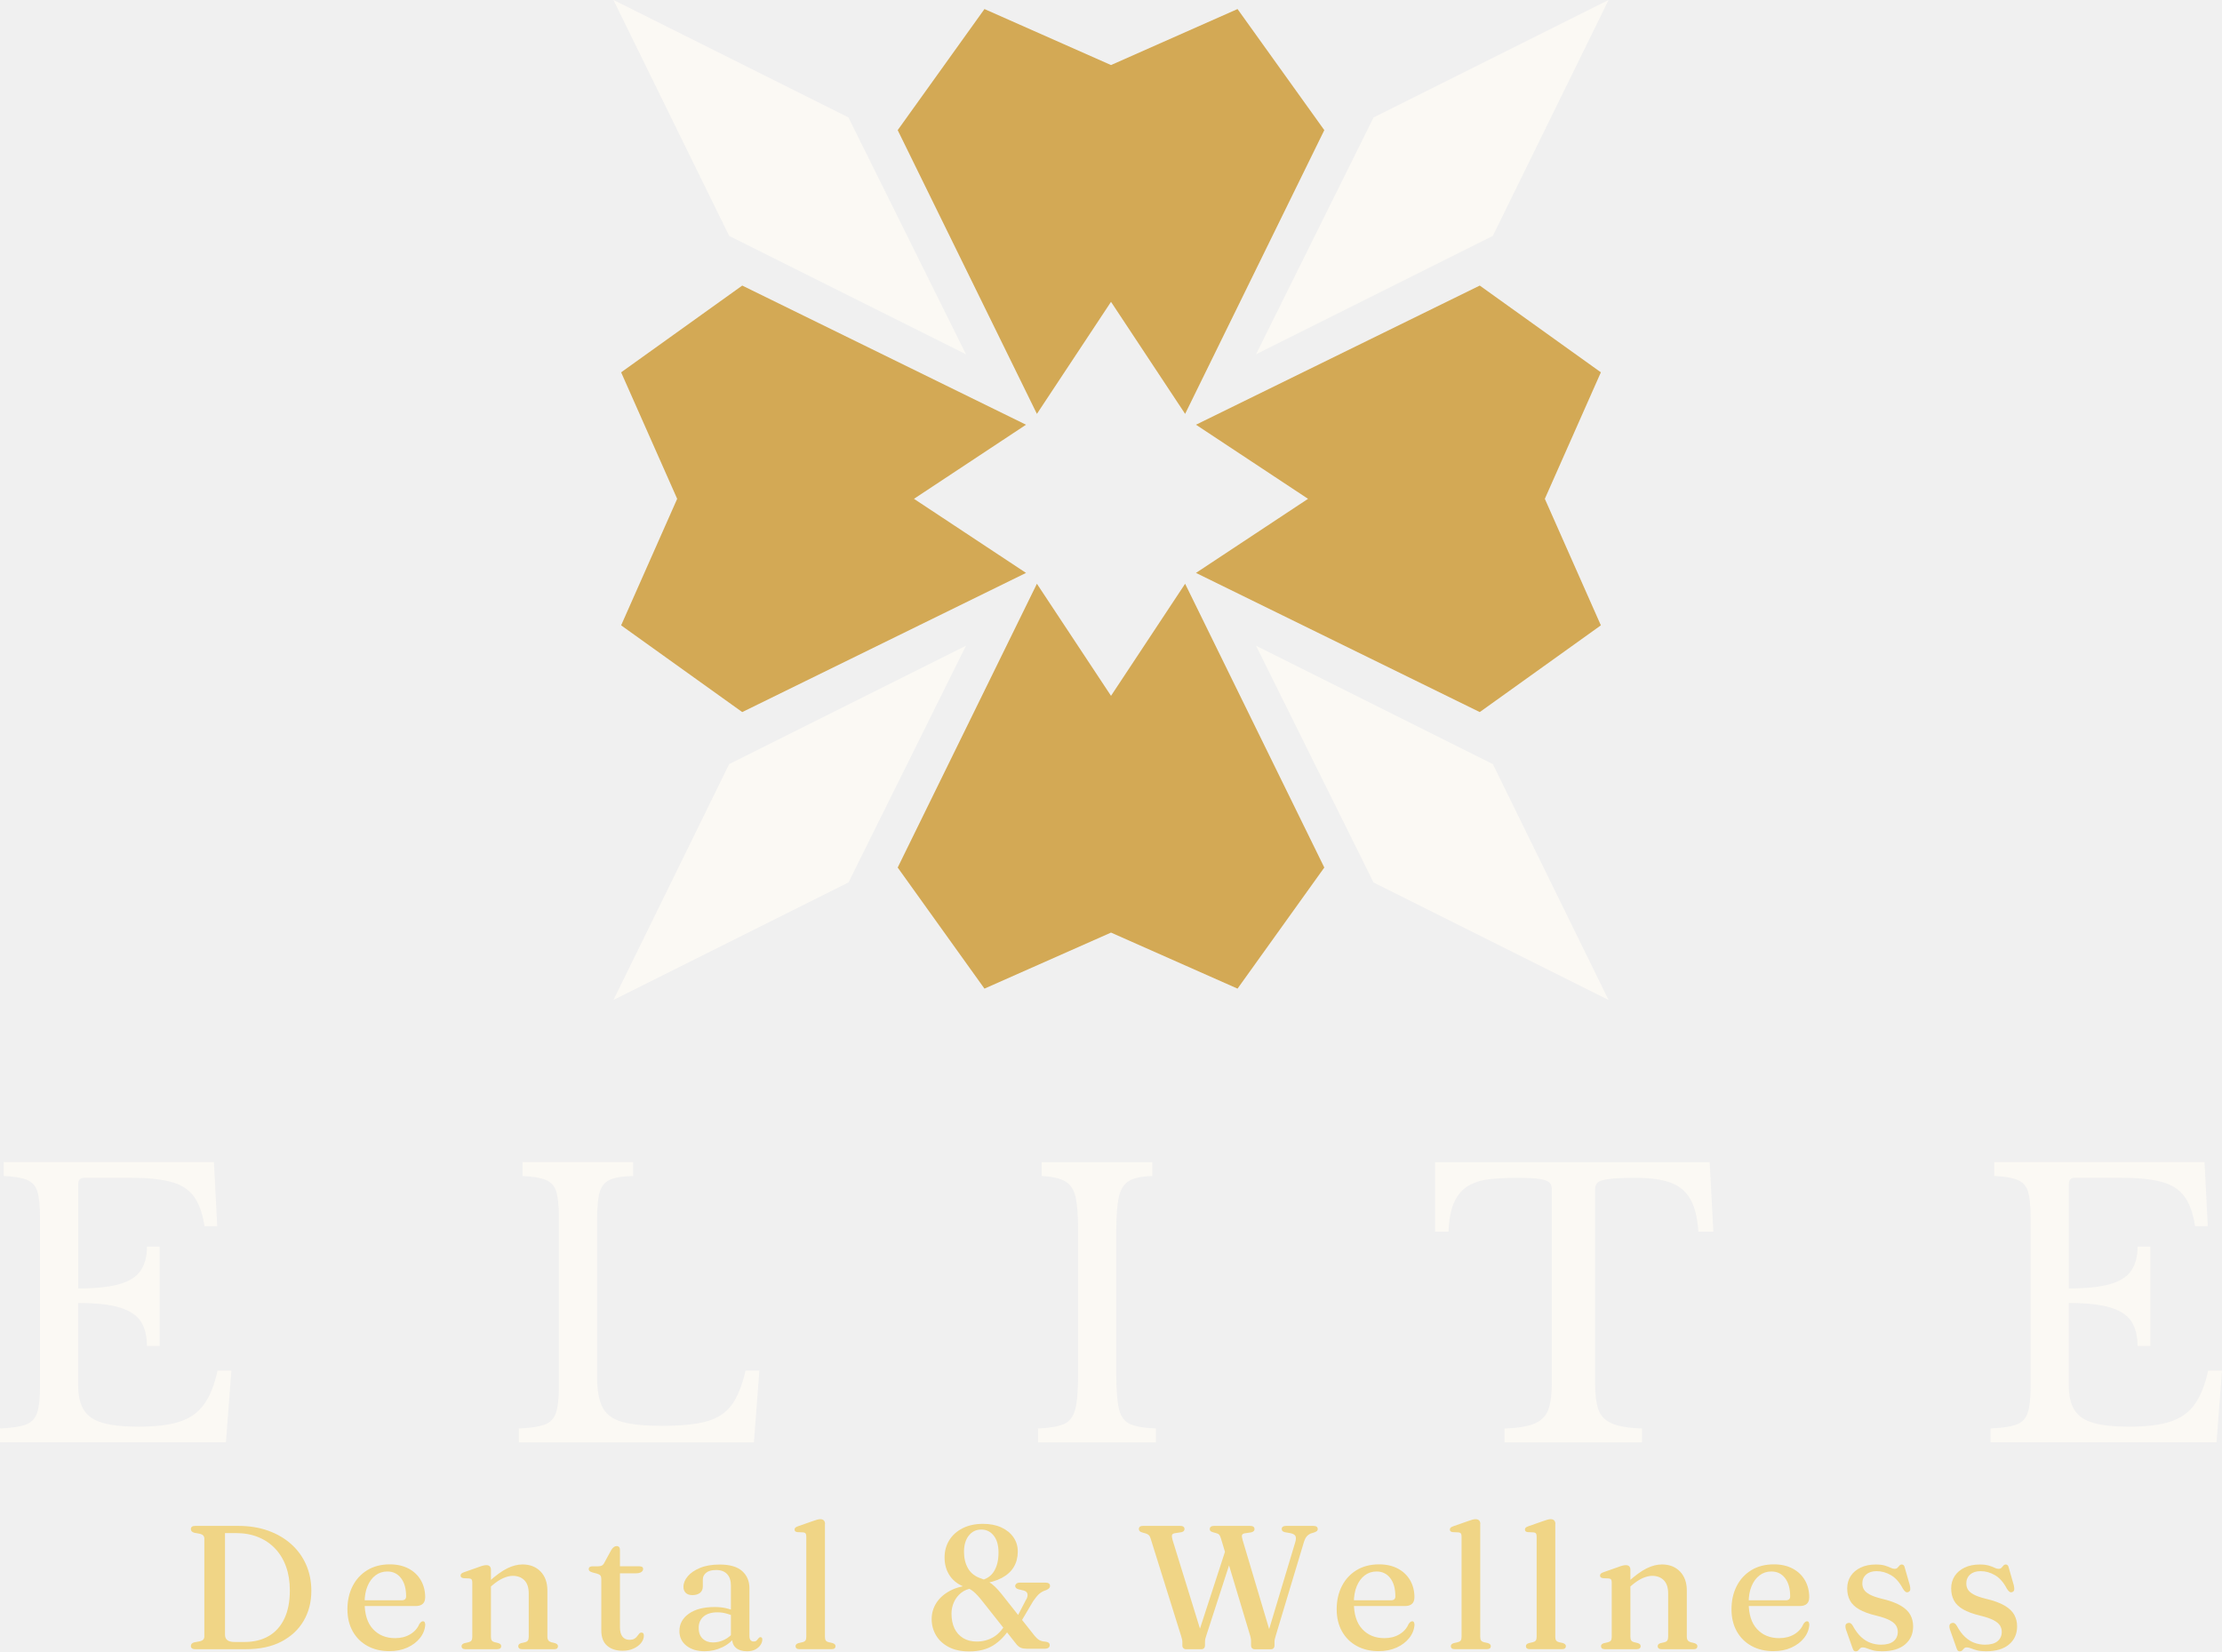
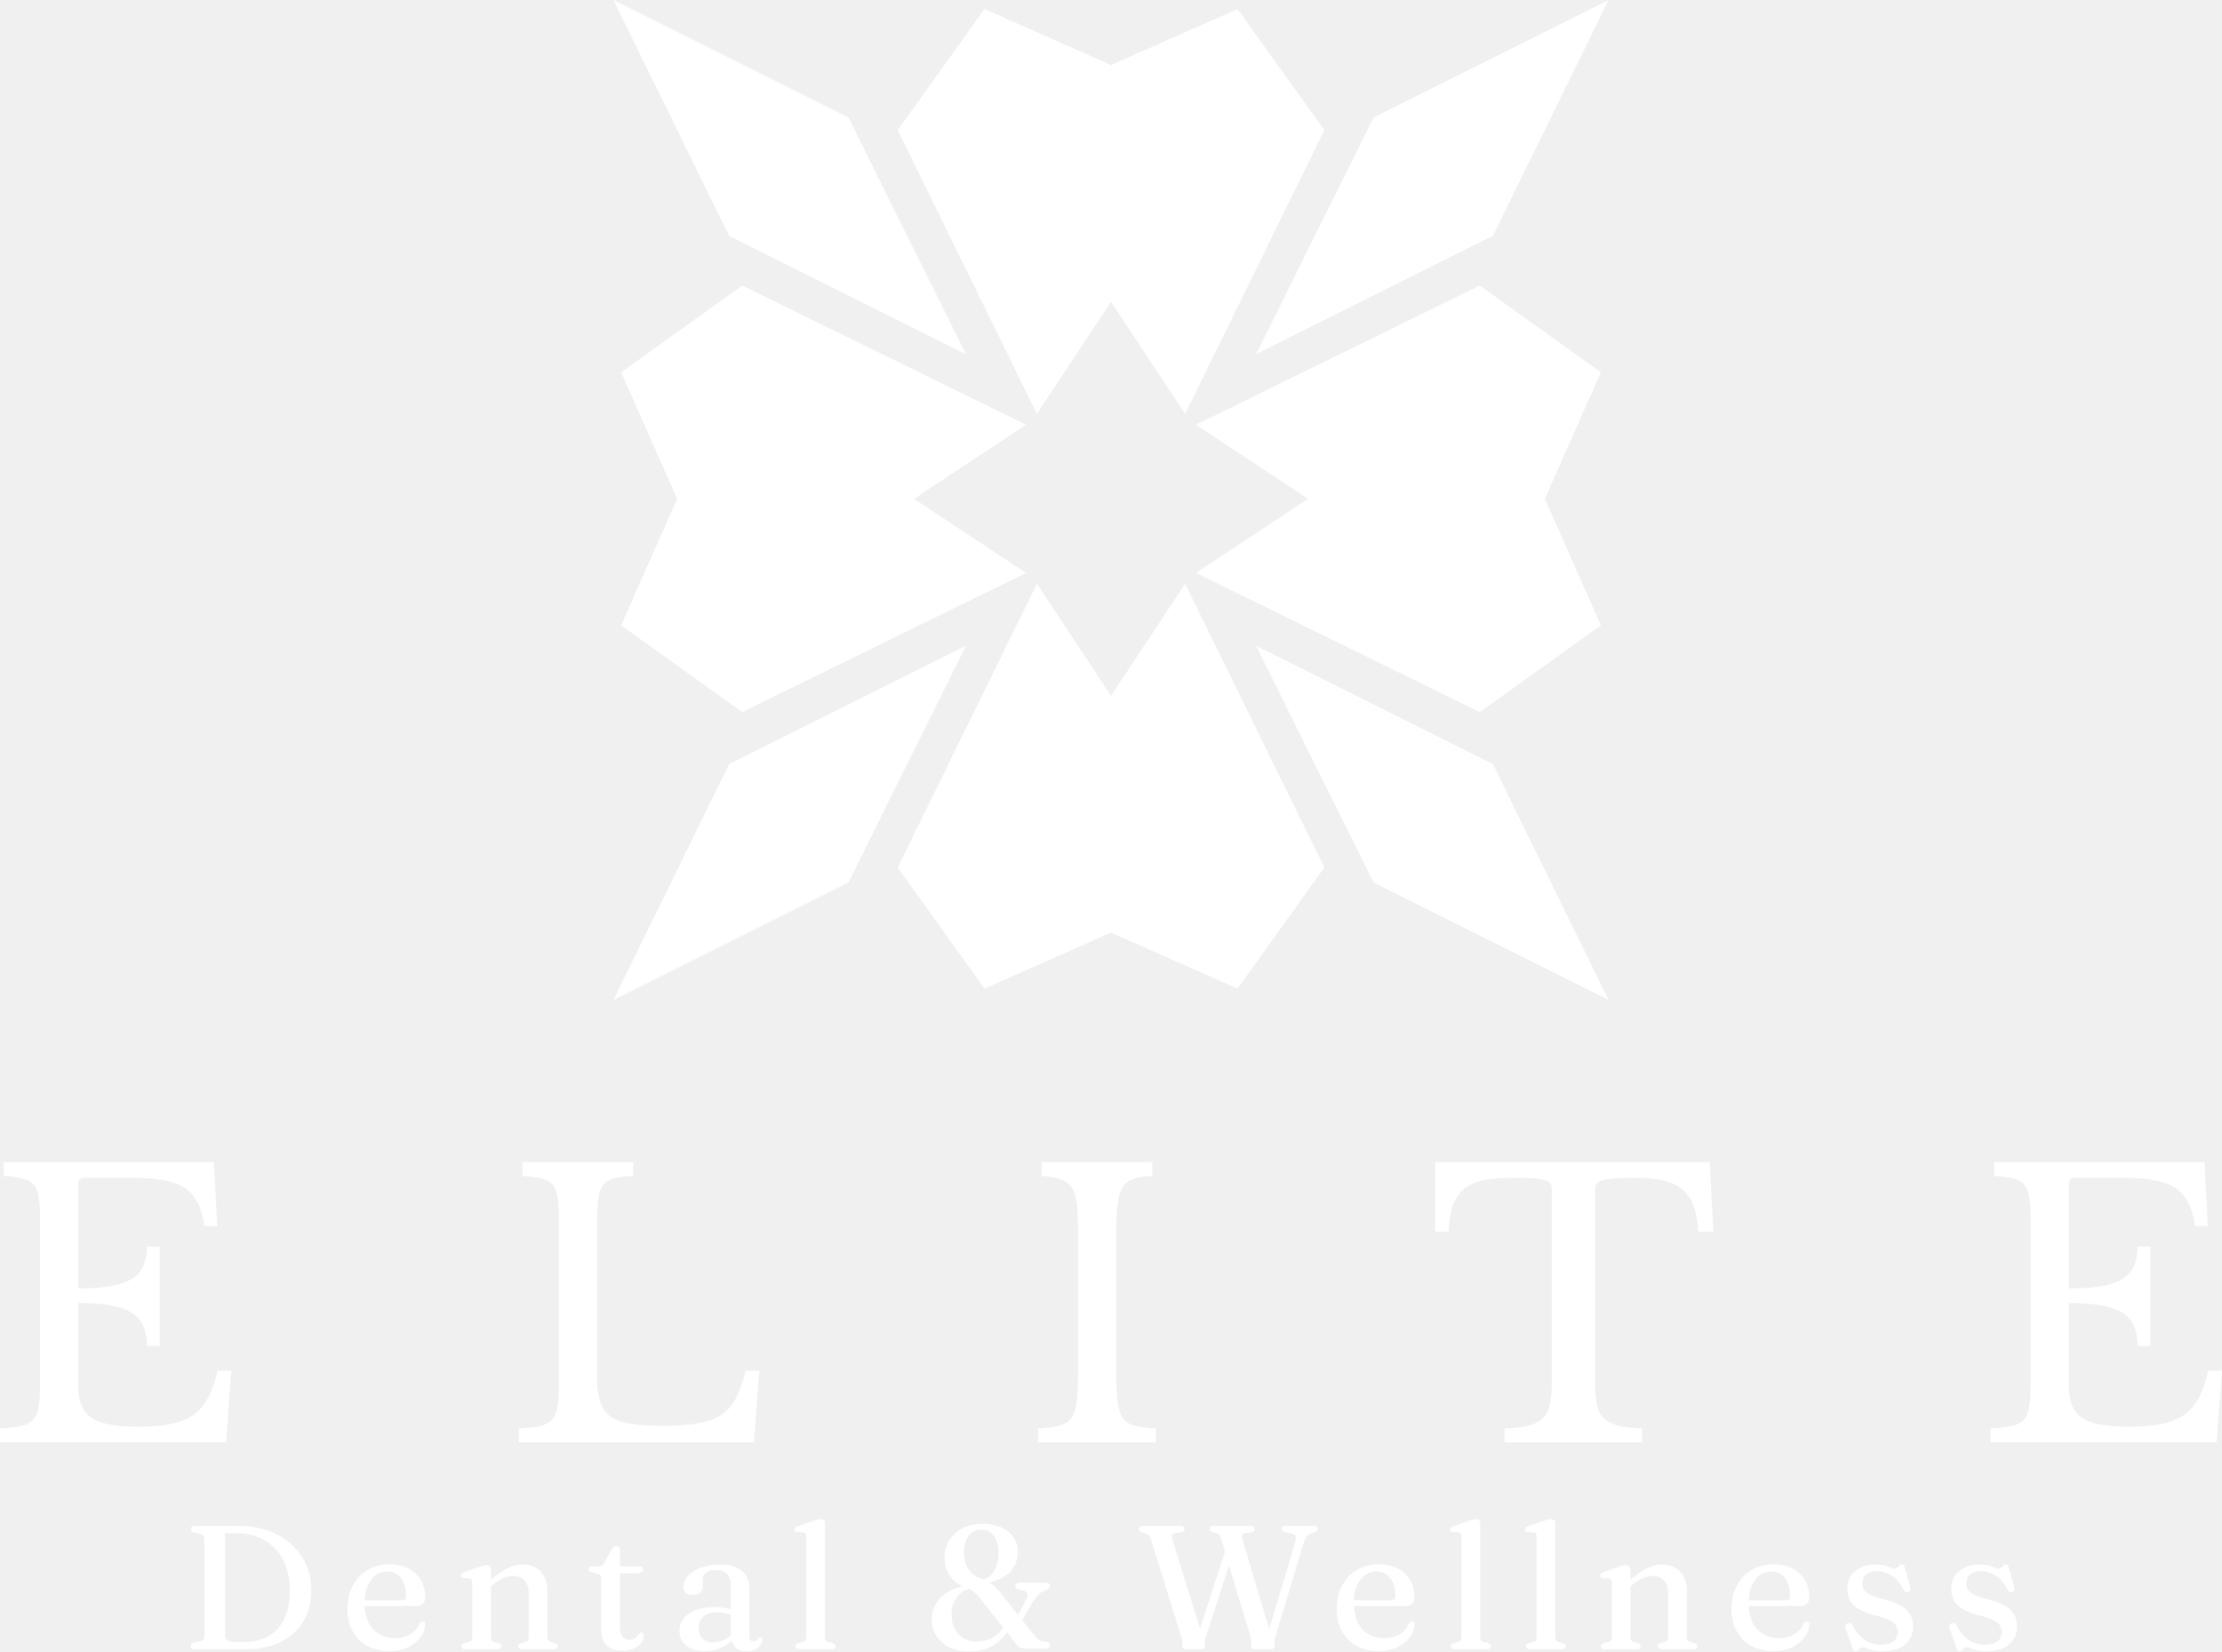
<svg xmlns="http://www.w3.org/2000/svg" id="Layer_2" data-name="Layer 2" viewBox="0 0 719.55 534.87">
  <defs>
    <style>
      .cls-1 {
-         fill: #D3A955;
+         fill: #FFFFFF;
      }

      .cls-2 {
-         fill: #FBF9F4;
+         fill: #FFFFFF;
      }

      .cls-3 {
-         fill: #F0D586;
+         fill: #FFFFFF;
      }
    </style>
  </defs>
  <g id="Layer_1-2" data-name="Layer 1">
    <g>
      <g>
        <g>
          <polygon class="cls-1" points="359.78 97.76 383.78 134.05 428.85 42.15 400.75 2.93 359.78 21.07 318.8 2.93 290.7 42.15 335.78 134.05 359.78 97.76" />
          <polygon class="cls-1" points="359.78 225.37 335.78 189.07 290.7 280.98 318.8 320.2 359.78 302.05 400.75 320.2 428.85 280.98 383.78 189.07 359.78 225.37" />
          <polygon class="cls-1" points="518.41 120.59 479.19 92.49 387.29 137.56 423.58 161.56 387.29 185.56 479.19 230.63 518.41 202.54 500.26 161.56 518.41 120.59" />
          <polygon class="cls-1" points="295.97 161.56 332.26 137.56 240.36 92.49 201.14 120.59 219.29 161.56 201.14 202.54 240.36 230.63 332.26 185.56 295.97 161.56" />
        </g>
        <g>
          <polygon class="cls-2" points="274.75 38.05 312.8 114.73 236.12 76.39 198.65 0 274.75 38.05" />
          <polygon class="cls-2" points="444.8 38.05 406.75 114.73 483.43 76.39 520.9 0 444.8 38.05" />
        </g>
        <g>
          <polygon class="cls-2" points="444.8 285.83 406.75 209.15 483.43 247.49 520.9 323.88 444.8 285.83" />
          <polygon class="cls-2" points="274.75 285.83 312.8 209.15 236.12 247.49 198.65 323.88 274.75 285.83" />
        </g>
      </g>
      <g>
        <g>
          <path class="cls-2" d="M25.33,383.49v33.82c5.66,0,10.11-.47,13.37-1.41,3.26-.94,5.56-2.42,6.89-4.42,1.33-2,2-4.57,2-7.72h4.12v32.17h-4.12c0-3.14-.63-5.73-1.89-7.78-1.26-2.04-3.5-3.57-6.72-4.6-3.22-1.02-7.78-1.53-13.67-1.53v26.63c0,3.38.61,6.05,1.83,8.01,1.22,1.96,3.24,3.36,6.07,4.18,2.83.82,6.72,1.24,11.67,1.24,5.58,0,10.03-.55,13.37-1.65,3.34-1.1,5.95-2.96,7.84-5.6,1.89-2.63,3.34-6.26,4.36-10.9h4.48l-1.77,23.21H0v-4.48c3.69-.16,6.46-.57,8.31-1.24,1.84-.67,3.08-1.94,3.71-3.83.63-1.89.94-4.67.94-8.37v-54.91c0-3.69-.28-6.46-.82-8.31-.55-1.84-1.67-3.12-3.36-3.83-1.69-.71-4.22-1.14-7.6-1.3v-4.48h68.1l1.06,20.74h-4.12c-.63-4.16-1.79-7.38-3.48-9.66-1.69-2.28-4.18-3.85-7.48-4.71-3.3-.86-7.62-1.3-12.96-1.3h-14.96c-1.34,0-2,.67-2,2Z" />
          <path class="cls-2" d="M244.13,467.15h-76.11v-4.48c3.69-.16,6.46-.57,8.31-1.24,1.84-.67,3.08-1.94,3.71-3.83.63-1.89.94-4.67.94-8.37v-54.91c0-3.69-.28-6.46-.82-8.31-.55-1.84-1.67-3.12-3.36-3.83-1.69-.71-4.22-1.14-7.6-1.3v-4.48h35.82v4.48c-3.38.08-5.89.49-7.54,1.24-1.65.75-2.75,2.1-3.3,4.06-.55,1.96-.83,4.95-.83,8.95v50.78c0,4.4.61,7.74,1.83,10.01,1.22,2.28,3.36,3.83,6.42,4.65,3.06.82,7.31,1.24,12.73,1.24,6.05,0,10.84-.47,14.37-1.41s6.26-2.71,8.19-5.3c1.92-2.59,3.44-6.32,4.54-11.19h4.48l-1.77,23.21Z" />
          <path class="cls-2" d="M336.15,467.15v-4.48c3.69-.16,6.46-.63,8.31-1.41,1.84-.78,3.08-2.36,3.71-4.71.63-2.36.94-5.97.94-10.84v-47.84c0-4.48-.28-7.89-.82-10.25-.55-2.36-1.67-4.02-3.36-5.01-1.69-.98-4.22-1.55-7.6-1.71v-4.48h35.82v4.48c-3.38.08-5.89.61-7.54,1.59-1.65.98-2.75,2.73-3.3,5.24-.55,2.51-.83,6.17-.83,10.96v46.19c0,5.18.29,9.01.88,11.49.59,2.47,1.81,4.11,3.65,4.89,1.84.79,4.61,1.26,8.31,1.41v4.48h-38.18Z" />
          <path class="cls-2" d="M553.65,376.42l1.18,22.5h-4.83c-.32-4.55-1.2-8.09-2.65-10.6-1.45-2.51-3.59-4.28-6.42-5.3-2.83-1.02-6.52-1.53-11.08-1.53-3.85,0-6.74.12-8.66.35-1.93.24-3.18.61-3.77,1.12-.59.51-.88,1.24-.88,2.18v63.04c0,3.38.33,6.11,1,8.19.67,2.08,2.1,3.61,4.3,4.6,2.2.98,5.5,1.55,9.9,1.71v4.48h-44.54v-4.48c4.48-.16,7.8-.72,9.96-1.71,2.16-.98,3.59-2.51,4.3-4.6.71-2.08,1.06-4.81,1.06-8.19v-63.04c0-.94-.28-1.67-.82-2.18-.55-.51-1.63-.88-3.24-1.12-1.61-.24-4.11-.35-7.48-.35-3.06,0-5.89.14-8.48.41-2.59.28-4.87.96-6.83,2.06-1.96,1.1-3.52,2.83-4.65,5.18-1.14,2.36-1.79,5.62-1.94,9.78h-4.36v-22.5h88.96Z" />
          <path class="cls-2" d="M669.95,383.49v33.82c5.66,0,10.11-.47,13.37-1.41,3.26-.94,5.56-2.42,6.89-4.42,1.33-2,2-4.57,2-7.72h4.12v32.17h-4.12c0-3.14-.63-5.73-1.89-7.78-1.26-2.04-3.5-3.57-6.72-4.6-3.22-1.02-7.78-1.53-13.67-1.53v26.63c0,3.38.61,6.05,1.83,8.01,1.22,1.96,3.24,3.36,6.07,4.18,2.83.82,6.72,1.24,11.67,1.24,5.58,0,10.03-.55,13.37-1.65,3.34-1.1,5.95-2.96,7.84-5.6,1.89-2.63,3.34-6.26,4.36-10.9h4.48l-1.77,23.21h-73.17v-4.48c3.69-.16,6.46-.57,8.31-1.24,1.84-.67,3.08-1.94,3.71-3.83.63-1.89.94-4.67.94-8.37v-54.91c0-3.69-.28-6.46-.82-8.31-.55-1.84-1.67-3.12-3.36-3.83-1.69-.71-4.22-1.14-7.6-1.3v-4.48h68.1l1.06,20.74h-4.12c-.63-4.16-1.79-7.38-3.48-9.66-1.69-2.28-4.18-3.85-7.48-4.71-3.3-.86-7.62-1.3-12.96-1.3h-14.96c-1.34,0-2,.67-2,2Z" />
        </g>
        <g>
          <path class="cls-3" d="M61.81,533.1c0-.57.36-.96,1.08-1.17l1.85-.34c.48-.12.83-.3,1.07-.56s.36-.59.36-.98v-31.73c0-.4-.12-.73-.36-.99s-.6-.44-1.07-.56l-1.85-.34c-.72-.21-1.08-.6-1.08-1.17,0-.34.11-.6.34-.78.23-.18.58-.27,1.06-.27h13.93c3.56,0,6.79.52,9.69,1.55,2.9,1.04,5.4,2.5,7.49,4.38,2.09,1.88,3.7,4.1,4.82,6.66,1.12,2.56,1.68,5.38,1.68,8.46,0,3.63-.83,6.87-2.5,9.72-1.67,2.84-4.07,5.08-7.22,6.72s-6.97,2.45-11.46,2.45h-16.44c-.48,0-.83-.1-1.06-.29-.23-.19-.34-.45-.34-.77ZM79.22,531.81c3.01,0,5.6-.64,7.79-1.91s3.88-3.15,5.07-5.64c1.19-2.48,1.78-5.53,1.78-9.15,0-2.83-.4-5.39-1.21-7.66-.81-2.27-1.98-4.22-3.51-5.85-1.53-1.63-3.37-2.88-5.52-3.75-2.15-.88-4.57-1.31-7.25-1.31h-3.51v32.87c0,.82.25,1.42.76,1.81.5.39,1.28.59,2.33.59h3.28Z" />
          <path class="cls-3" d="M137.67,517.43c0,.89-.26,1.57-.78,2.04-.52.47-1.29.7-2.3.7h-18.24v-1.86h13.73c.95,0,1.43-.42,1.43-1.25,0-2.53-.55-4.51-1.66-5.94-1.1-1.43-2.58-2.14-4.42-2.14-1.45,0-2.72.41-3.82,1.24-1.1.83-1.97,2-2.6,3.51-.63,1.51-.94,3.29-.94,5.32,0,3.79.91,6.65,2.73,8.6,1.82,1.95,4.2,2.92,7.15,2.92,1.88,0,3.52-.42,4.91-1.26,1.39-.84,2.37-1.95,2.94-3.34.25-.32.45-.55.61-.67.16-.12.35-.19.56-.19.27,0,.46.11.57.34.11.23.17.5.17.8-.11,1.56-.68,2.99-1.71,4.28s-2.39,2.33-4.1,3.1c-1.7.77-3.64,1.15-5.81,1.15-2.68,0-5.05-.56-7.09-1.68-2.05-1.12-3.64-2.7-4.78-4.74-1.14-2.03-1.71-4.42-1.71-7.16s.55-5.26,1.66-7.45,2.68-3.91,4.74-5.18c2.05-1.26,4.5-1.9,7.33-1.9,2.34,0,4.37.46,6.08,1.37,1.71.91,3.03,2.17,3.97,3.78.93,1.61,1.4,3.47,1.4,5.58Z" />
          <path class="cls-3" d="M158.98,508.44v21.72c0,.53.09.93.29,1.18.19.26.48.43.86.53l1.26.31c.61.19.91.51.91.97,0,.67-.45,1-1.34,1h-10.22c-.44,0-.76-.09-.97-.26s-.31-.41-.31-.71c0-.23.08-.43.24-.6.16-.17.41-.3.76-.4l1.34-.31c.38-.1.67-.27.86-.53.19-.26.28-.64.28-1.16v-17.66c0-.44-.07-.75-.21-.94-.14-.19-.39-.3-.73-.34l-1.91-.09c-.34-.06-.59-.16-.73-.3-.14-.14-.21-.32-.21-.53,0-.25.08-.46.24-.63.16-.17.46-.33.9-.48l4.71-1.66c.59-.23,1.08-.39,1.47-.48.39-.1.74-.14,1.04-.14.49,0,.87.13,1.11.4s.37.64.37,1.11ZM158.16,514.52l-1.14-1.14,1.26-1.08c2.28-2.05,4.28-3.5,5.99-4.34,1.71-.84,3.36-1.26,4.94-1.26,2.42,0,4.36.76,5.84,2.28,1.47,1.52,2.21,3.58,2.21,6.16v14.93c0,.55.11.97.33,1.24.22.28.53.47.93.59l1.2.29c.32.1.57.23.73.4.16.17.24.37.24.6,0,.3-.1.54-.3.71s-.53.26-.98.26h-10.24c-.89,0-1.34-.33-1.34-1,0-.46.3-.78.91-.97l1.31-.31c.42-.1.72-.28.9-.57.18-.28.27-.69.27-1.23v-13.98c0-1.9-.47-3.33-1.41-4.28s-2.19-1.43-3.75-1.43c-.95,0-1.98.25-3.1.74-1.11.5-2.3,1.27-3.55,2.34l-1.23,1.06Z" />
          <path class="cls-3" d="M193.4,509.7l-1.48-.4c-.49-.13-.83-.29-1.01-.47s-.27-.38-.27-.61c0-.3.1-.53.31-.68.21-.15.49-.23.86-.23h1.83c.51,0,.93-.08,1.24-.24.31-.16.59-.46.81-.9l2.25-4.14c.29-.46.57-.78.86-.98.29-.2.59-.3.91-.3s.58.11.77.31c.19.21.28.5.28.88v25.14c0,1.31.27,2.31.81,3,.54.68,1.29,1.03,2.24,1.03.7,0,1.25-.12,1.64-.36.39-.24.69-.51.91-.83.22-.31.43-.59.63-.81.2-.23.45-.34.76-.34.25,0,.43.08.56.23.12.15.19.41.19.77,0,.82-.3,1.6-.88,2.34-.59.74-1.4,1.35-2.44,1.83-1.04.48-2.23.71-3.58.71-2.09,0-3.76-.55-5.01-1.64-1.25-1.09-1.87-2.74-1.87-4.95v-16.69c0-.48-.1-.84-.29-1.08s-.53-.44-1.03-.57ZM198.05,509.58v-2.28h8.99c.4,0,.7.07.91.21.21.14.31.37.31.67,0,.4-.2.73-.61,1-.41.27-1.05.4-1.93.4h-7.68Z" />
          <path class="cls-3" d="M220.02,528.22c0-2.26,1.01-4.12,3.04-5.56,2.03-1.45,4.83-2.17,8.4-2.17,1.29,0,2.48.12,3.57.36,1.08.24,2.05.55,2.88.93l-.46,1.57c-.8-.32-1.61-.59-2.44-.81-.83-.22-1.74-.33-2.73-.33-1.88,0-3.36.45-4.42,1.34-1.07.9-1.6,2.12-1.6,3.68s.43,2.72,1.3,3.52c.87.81,1.97,1.21,3.32,1.21,1.27,0,2.5-.29,3.68-.87,1.18-.58,2.2-1.4,3.05-2.47l.6,1.34c-1.12,1.54-2.57,2.74-4.35,3.58s-3.67,1.27-5.66,1.27c-2.42,0-4.39-.59-5.91-1.78-1.52-1.19-2.28-2.79-2.28-4.81ZM237.06,530.61v-.57l-.37-.17v-16.29c0-1.64-.41-2.89-1.24-3.77-.83-.88-2-1.31-3.52-1.31s-2.53.3-3.25.89-1.08,1.3-1.08,2.14v2.25c0,.91-.3,1.62-.9,2.11s-1.43.74-2.5.74c-.93,0-1.65-.24-2.14-.73s-.74-1.13-.74-1.93c0-1.18.46-2.32,1.38-3.42.92-1.1,2.26-2.02,4.01-2.74,1.75-.72,3.87-1.08,6.36-1.08,3.25,0,5.67.7,7.25,2.1,1.58,1.4,2.37,3.27,2.37,5.61v15.44c0,.61.12,1.06.36,1.34.24.29.57.43.98.43.48,0,.81-.11,1.01-.33.2-.22.38-.43.53-.64.1-.11.2-.21.3-.3s.23-.13.39-.13c.21,0,.36.07.46.21.09.14.14.34.14.59,0,.55-.19,1.12-.57,1.7-.38.58-.93,1.07-1.66,1.47-.72.4-1.63.6-2.71.6-1.5,0-2.69-.36-3.55-1.07s-1.3-1.76-1.3-3.13Z" />
          <path class="cls-3" d="M267.14,493.57v36.59c0,.53.09.93.29,1.18.19.26.48.43.86.53l1.28.28c.34.12.59.25.76.41.16.16.24.37.24.61,0,.3-.1.54-.31.71-.21.17-.54.26-1,.26h-10.36c-.44,0-.76-.09-.97-.26s-.31-.41-.31-.71c0-.23.08-.43.24-.6.16-.17.41-.3.76-.4l1.34-.31c.38-.1.67-.27.86-.53.19-.26.28-.64.28-1.16v-32.53c0-.44-.07-.76-.21-.96-.14-.2-.39-.32-.73-.36l-1.91-.09c-.34-.04-.59-.13-.73-.27-.14-.14-.21-.33-.21-.56,0-.25.08-.45.24-.61.16-.16.46-.32.9-.47l4.71-1.65c.63-.23,1.13-.39,1.5-.49.37-.09.69-.14.96-.14.51,0,.9.13,1.16.4.26.27.39.64.39,1.11Z" />
          <path class="cls-3" d="M311.24,515.9c-1,.81-1.77,1.8-2.31,2.98-.54,1.18-.81,2.43-.81,3.74,0,1.86.33,3.47.98,4.82.66,1.35,1.6,2.39,2.83,3.13s2.69,1.1,4.38,1.1c1.94,0,3.7-.46,5.28-1.37,1.58-.91,2.89-2.3,3.94-4.17l1.51,1.23c-1.47,2.34-3.24,4.18-5.32,5.51-2.08,1.33-4.71,2-7.89,2-2.61,0-4.81-.48-6.62-1.43-1.81-.95-3.18-2.22-4.11-3.81s-1.4-3.32-1.4-5.21.5-3.65,1.51-5.24c1.01-1.59,2.48-2.9,4.41-3.94,1.93-1.04,4.3-1.65,7.09-1.84l.14,1.03c-1.41.17-2.61.66-3.61,1.47ZM313.65,497.43c-.99,1.35-1.48,3.07-1.48,5.16s.44,3.9,1.33,5.42c.88,1.52,2.28,2.6,4.18,3.22.91.3,1.72.66,2.43,1.07.7.41,1.38.92,2.03,1.54.65.62,1.35,1.39,2.11,2.33l10.79,13.64c.51.63,1.01,1.08,1.5,1.37.49.28,1.11.46,1.87.51.49.04.87.15,1.13.33s.39.45.39.81c0,.38-.14.67-.43.87-.29.2-.69.3-1.23.3h-5.74c-.76,0-1.4-.1-1.93-.31-.52-.21-1.01-.6-1.47-1.17l-11.04-13.96c-1.1-1.39-2.03-2.4-2.78-3.02-.75-.63-1.53-1.07-2.33-1.31-2.36-.8-4.13-2.05-5.32-3.75-1.19-1.7-1.78-3.72-1.78-6.06,0-2.05.5-3.9,1.51-5.55,1.01-1.64,2.45-2.94,4.32-3.89,1.87-.95,4.09-1.43,6.63-1.43,2.28,0,4.26.39,5.94,1.17s2.98,1.84,3.91,3.18c.93,1.34,1.4,2.88,1.4,4.61,0,1.88-.43,3.55-1.28,4.99-.86,1.45-2.16,2.63-3.91,3.57-1.75.93-3.98,1.58-6.68,1.94l-.34-1.11c2.03-.4,3.54-1.39,4.51-2.98s1.46-3.6,1.46-6.04-.52-4.19-1.55-5.51c-1.04-1.31-2.37-1.97-4.01-1.97-1.75,0-3.12.68-4.11,2.03ZM331.97,518.66c.4-.61.65-1.15.74-1.61.1-.47.05-.86-.14-1.18-.19-.32-.53-.56-1.03-.71l-1.77-.43c-.36-.11-.62-.26-.78-.44-.16-.18-.24-.38-.24-.59,0-.3.13-.57.4-.78.27-.22.61-.33,1.03-.33h8.39c.97,0,1.46.36,1.46,1.08,0,.27-.09.5-.26.7s-.48.4-.91.61c-.91.28-1.67.68-2.25,1.18-.59.5-1.27,1.31-2.03,2.41l-4.28,7.25-1.28-1.46,2.97-5.71Z" />
          <path class="cls-3" d="M396.95,501.76l2.48.83-8.76,27.03c-.13.38-.24.74-.33,1.08s-.13.73-.13,1.17v1.03c0,.4-.1.71-.31.93-.21.22-.49.33-.86.33h-4.91c-.38,0-.68-.11-.91-.33-.23-.22-.34-.53-.34-.93v-1.03c0-.32-.03-.61-.09-.87-.06-.26-.16-.63-.31-1.13l-9.87-31.56c-.15-.49-.34-.86-.57-1.08-.23-.23-.54-.41-.94-.54l-1.28-.37c-.4-.12-.67-.27-.81-.46-.14-.19-.21-.41-.21-.66,0-.3.11-.55.34-.73.23-.18.6-.27,1.11-.27h11.87c.49,0,.86.09,1.1.27s.36.43.36.76c0,.53-.34.88-1.03,1.03l-2.2.34c-.48.1-.75.3-.83.63-.08.32,0,.85.2,1.57l9.73,31.48-2.34,1.74,9.84-30.25ZM415.05,495.26c0-.34.12-.6.37-.78.25-.18.61-.27,1.08-.27h8.76c.53,0,.91.1,1.13.28.22.19.33.44.33.74,0,.25-.07.45-.21.6-.14.15-.44.31-.9.49l-1.17.37c-.53.23-.98.56-1.34,1-.36.44-.68,1.15-.97,2.14l-8.96,29.79c-.15.51-.27.92-.34,1.23-.08.3-.11.65-.11,1.03v1.03c0,.4-.1.71-.31.93-.21.22-.49.33-.86.33h-5.19c-.38,0-.68-.11-.9-.33-.22-.22-.33-.53-.33-.93v-1.03c0-.3,0-.6-.03-.88-.02-.29-.11-.69-.26-1.23l-9.45-31.45c-.19-.61-.38-1.02-.56-1.23s-.44-.36-.78-.46l-1.28-.37c-.4-.11-.67-.25-.81-.41s-.21-.36-.21-.59c0-.34.12-.6.36-.78s.59-.27,1.07-.27h11.61c.49,0,.86.09,1.1.27s.36.44.36.78c0,.27-.09.49-.27.66-.18.17-.46.3-.84.4l-2.14.31c-.44.1-.7.29-.8.57-.1.28-.03.82.2,1.6l9.36,31.42-2,1.51,9.65-32.13c.27-.87.31-1.54.14-2-.17-.46-.68-.79-1.54-1l-1.91-.34c-.38-.1-.65-.22-.8-.39-.15-.16-.23-.37-.23-.61Z" />
          <path class="cls-3" d="M458.02,517.43c0,.89-.26,1.57-.78,2.04-.52.47-1.29.7-2.3.7h-18.24v-1.86h13.73c.95,0,1.43-.42,1.43-1.25,0-2.53-.55-4.51-1.66-5.94-1.1-1.43-2.58-2.14-4.42-2.14-1.45,0-2.72.41-3.82,1.24-1.1.83-1.97,2-2.6,3.51-.63,1.51-.94,3.29-.94,5.32,0,3.79.91,6.65,2.73,8.6,1.82,1.95,4.2,2.92,7.15,2.92,1.88,0,3.52-.42,4.91-1.26,1.39-.84,2.37-1.95,2.94-3.34.25-.32.45-.55.61-.67.16-.12.35-.19.56-.19.27,0,.46.11.57.34.11.23.17.5.17.8-.11,1.56-.68,2.99-1.71,4.28s-2.39,2.33-4.1,3.1c-1.7.77-3.64,1.15-5.81,1.15-2.68,0-5.05-.56-7.09-1.68-2.05-1.12-3.64-2.7-4.78-4.74-1.14-2.03-1.71-4.42-1.71-7.16s.55-5.26,1.66-7.45,2.68-3.91,4.74-5.18c2.05-1.26,4.5-1.9,7.33-1.9,2.34,0,4.37.46,6.08,1.37,1.71.91,3.03,2.17,3.97,3.78.93,1.61,1.4,3.47,1.4,5.58Z" />
          <path class="cls-3" d="M479.34,493.57v36.59c0,.53.09.93.29,1.18.19.26.48.43.86.53l1.28.28c.34.12.59.25.76.41.16.16.24.37.24.61,0,.3-.1.54-.31.71-.21.17-.54.26-1,.26h-10.36c-.44,0-.76-.09-.97-.26s-.31-.41-.31-.71c0-.23.08-.43.24-.6.16-.17.41-.3.76-.4l1.34-.31c.38-.1.67-.27.86-.53.19-.26.28-.64.28-1.16v-32.53c0-.44-.07-.76-.21-.96-.14-.2-.39-.32-.73-.36l-1.91-.09c-.34-.04-.59-.13-.73-.27-.14-.14-.21-.33-.21-.56,0-.25.08-.45.24-.61.16-.16.46-.32.9-.47l4.71-1.65c.63-.23,1.13-.39,1.5-.49.37-.09.69-.14.96-.14.51,0,.9.13,1.16.4.26.27.39.64.39,1.11Z" />
          <path class="cls-3" d="M503.65,493.57v36.59c0,.53.09.93.29,1.18.19.26.48.43.86.53l1.28.28c.34.12.59.25.76.41.16.16.24.37.24.61,0,.3-.1.54-.31.71-.21.17-.54.26-1,.26h-10.36c-.44,0-.76-.09-.97-.26s-.31-.41-.31-.71c0-.23.08-.43.24-.6.16-.17.41-.3.76-.4l1.34-.31c.38-.1.67-.27.86-.53.19-.26.28-.64.28-1.16v-32.53c0-.44-.07-.76-.21-.96-.14-.2-.39-.32-.73-.36l-1.91-.09c-.34-.04-.59-.13-.73-.27-.14-.14-.21-.33-.21-.56,0-.25.08-.45.24-.61.16-.16.46-.32.9-.47l4.71-1.65c.63-.23,1.13-.39,1.5-.49.37-.09.69-.14.96-.14.51,0,.9.13,1.16.4.26.27.39.64.39,1.11Z" />
          <path class="cls-3" d="M527.97,508.44v21.72c0,.53.09.93.29,1.18.19.26.48.43.86.53l1.26.31c.61.19.91.51.91.97,0,.67-.45,1-1.34,1h-10.22c-.44,0-.76-.09-.97-.26s-.31-.41-.31-.71c0-.23.08-.43.24-.6.16-.17.41-.3.76-.4l1.34-.31c.38-.1.67-.27.86-.53.19-.26.28-.64.28-1.16v-17.66c0-.44-.07-.75-.21-.94-.14-.19-.39-.3-.73-.34l-1.91-.09c-.34-.06-.59-.16-.73-.3-.14-.14-.21-.32-.21-.53,0-.25.08-.46.24-.63.16-.17.46-.33.9-.48l4.71-1.66c.59-.23,1.08-.39,1.47-.48.39-.1.74-.14,1.04-.14.49,0,.87.13,1.11.4s.37.64.37,1.11ZM527.14,514.52l-1.14-1.14,1.26-1.08c2.28-2.05,4.28-3.5,5.99-4.34,1.71-.84,3.36-1.26,4.94-1.26,2.42,0,4.36.76,5.84,2.28,1.47,1.52,2.21,3.58,2.21,6.16v14.93c0,.55.11.97.33,1.24.22.28.53.47.93.59l1.2.29c.32.1.57.23.73.4.16.17.24.37.24.6,0,.3-.1.54-.3.71s-.53.26-.98.26h-10.24c-.89,0-1.34-.33-1.34-1,0-.46.3-.78.91-.97l1.31-.31c.42-.1.72-.28.9-.57.18-.28.27-.69.27-1.23v-13.98c0-1.9-.47-3.33-1.41-4.28s-2.19-1.43-3.75-1.43c-.95,0-1.98.25-3.1.74-1.11.5-2.3,1.27-3.55,2.34l-1.23,1.06Z" />
          <path class="cls-3" d="M585.87,517.43c0,.89-.26,1.57-.78,2.04-.52.47-1.29.7-2.3.7h-18.24v-1.86h13.73c.95,0,1.43-.42,1.43-1.25,0-2.53-.55-4.51-1.66-5.94-1.1-1.43-2.58-2.14-4.42-2.14-1.45,0-2.72.41-3.82,1.24-1.1.83-1.97,2-2.6,3.51-.63,1.51-.94,3.29-.94,5.32,0,3.79.91,6.65,2.73,8.6,1.82,1.95,4.2,2.92,7.15,2.92,1.88,0,3.52-.42,4.91-1.26,1.39-.84,2.37-1.95,2.94-3.34.25-.32.45-.55.61-.67.16-.12.35-.19.56-.19.27,0,.46.11.57.34.11.23.17.5.17.8-.11,1.56-.68,2.99-1.71,4.28-1.03,1.29-2.39,2.33-4.1,3.1-1.7.77-3.64,1.15-5.81,1.15-2.68,0-5.05-.56-7.09-1.68-2.05-1.12-3.64-2.7-4.78-4.74-1.14-2.03-1.71-4.42-1.71-7.16s.55-5.26,1.66-7.45c1.1-2.19,2.68-3.91,4.74-5.18,2.05-1.26,4.5-1.9,7.33-1.9,2.34,0,4.37.46,6.08,1.37,1.71.91,3.03,2.17,3.97,3.78.93,1.61,1.4,3.47,1.4,5.58Z" />
          <path class="cls-3" d="M607.7,508.87c-1.43,0-2.55.37-3.38,1.1-.83.73-1.24,1.69-1.24,2.87,0,.74.17,1.4.51,1.98.34.58.96,1.11,1.85,1.6s2.17.94,3.82,1.36c2.64.61,4.71,1.36,6.21,2.24s2.54,1.89,3.15,3.01c.61,1.12.91,2.37.91,3.74,0,2.42-.87,4.36-2.61,5.84-1.74,1.47-4.23,2.21-7.46,2.21-1.18,0-2.15-.1-2.93-.31-.77-.21-1.41-.42-1.93-.63-.51-.21-.97-.31-1.37-.31s-.68.11-.88.33c-.21.22-.41.43-.6.64s-.46.31-.8.31c-.27,0-.48-.08-.63-.24-.15-.16-.3-.45-.43-.87l-2.11-5.96c-.17-.53-.22-.98-.16-1.33.07-.35.28-.59.64-.73.36-.13.68-.13.96.01s.52.39.73.76c.84,1.56,1.75,2.79,2.73,3.7.98.9,2.02,1.55,3.11,1.93,1.09.38,2.21.57,3.35.57,1.81,0,3.16-.38,4.07-1.14.9-.76,1.35-1.77,1.35-3.02,0-.74-.19-1.42-.57-2.04-.38-.62-1.08-1.19-2.08-1.73-1.01-.53-2.44-1.03-4.31-1.48-2.32-.55-4.17-1.23-5.55-2.03-1.38-.8-2.37-1.76-2.97-2.88s-.9-2.43-.9-3.91.38-2.86,1.14-4.02c.76-1.16,1.84-2.07,3.23-2.73,1.39-.66,3.02-.99,4.88-.99,1.2,0,2.17.12,2.93.34.75.23,1.37.46,1.85.7.48.24.92.36,1.3.36.42,0,.74-.12.97-.36.23-.24.44-.47.63-.7.19-.23.45-.34.77-.34.23,0,.42.08.59.24.16.16.28.43.36.81l1.63,5.68c.13.57.18,1.04.14,1.41-.04.37-.25.63-.63.78-.34.13-.65.1-.91-.09-.27-.19-.54-.51-.83-.97-1.08-2.07-2.38-3.54-3.88-4.41s-3.05-1.3-4.65-1.3Z" />
          <path class="cls-3" d="M641.37,508.87c-1.43,0-2.55.37-3.38,1.1-.83.73-1.24,1.69-1.24,2.87,0,.74.17,1.4.51,1.98.34.58.96,1.11,1.85,1.6s2.17.94,3.82,1.36c2.64.61,4.71,1.36,6.21,2.24s2.54,1.89,3.15,3.01c.61,1.12.91,2.37.91,3.74,0,2.42-.87,4.36-2.61,5.84-1.74,1.47-4.23,2.21-7.46,2.21-1.18,0-2.15-.1-2.93-.31-.77-.21-1.41-.42-1.93-.63-.51-.21-.97-.31-1.37-.31s-.68.11-.88.33c-.21.22-.41.43-.6.64s-.46.31-.8.31c-.27,0-.48-.08-.63-.24-.15-.16-.3-.45-.43-.87l-2.11-5.96c-.17-.53-.22-.98-.16-1.33.07-.35.28-.59.64-.73.36-.13.68-.13.96.01s.52.39.73.76c.84,1.56,1.75,2.79,2.73,3.7.98.9,2.02,1.55,3.11,1.93,1.09.38,2.21.57,3.35.57,1.81,0,3.16-.38,4.07-1.14.9-.76,1.35-1.77,1.35-3.02,0-.74-.19-1.42-.57-2.04-.38-.62-1.08-1.19-2.08-1.73-1.01-.53-2.44-1.03-4.31-1.48-2.32-.55-4.17-1.23-5.55-2.03-1.38-.8-2.37-1.76-2.97-2.88-.6-1.12-.9-2.43-.9-3.91s.38-2.86,1.14-4.02,1.84-2.07,3.23-2.73c1.39-.66,3.02-.99,4.88-.99,1.2,0,2.17.12,2.93.34.75.23,1.37.46,1.85.7.48.24.92.36,1.3.36.42,0,.74-.12.97-.36.23-.24.44-.47.63-.7.19-.23.45-.34.77-.34.23,0,.42.08.59.24.16.16.28.43.36.81l1.63,5.68c.13.57.18,1.04.14,1.41-.04.37-.25.63-.63.78-.34.13-.65.1-.91-.09-.27-.19-.54-.51-.83-.97-1.08-2.07-2.38-3.54-3.88-4.41s-3.05-1.3-4.65-1.3Z" />
        </g>
      </g>
    </g>
  </g>
</svg>
